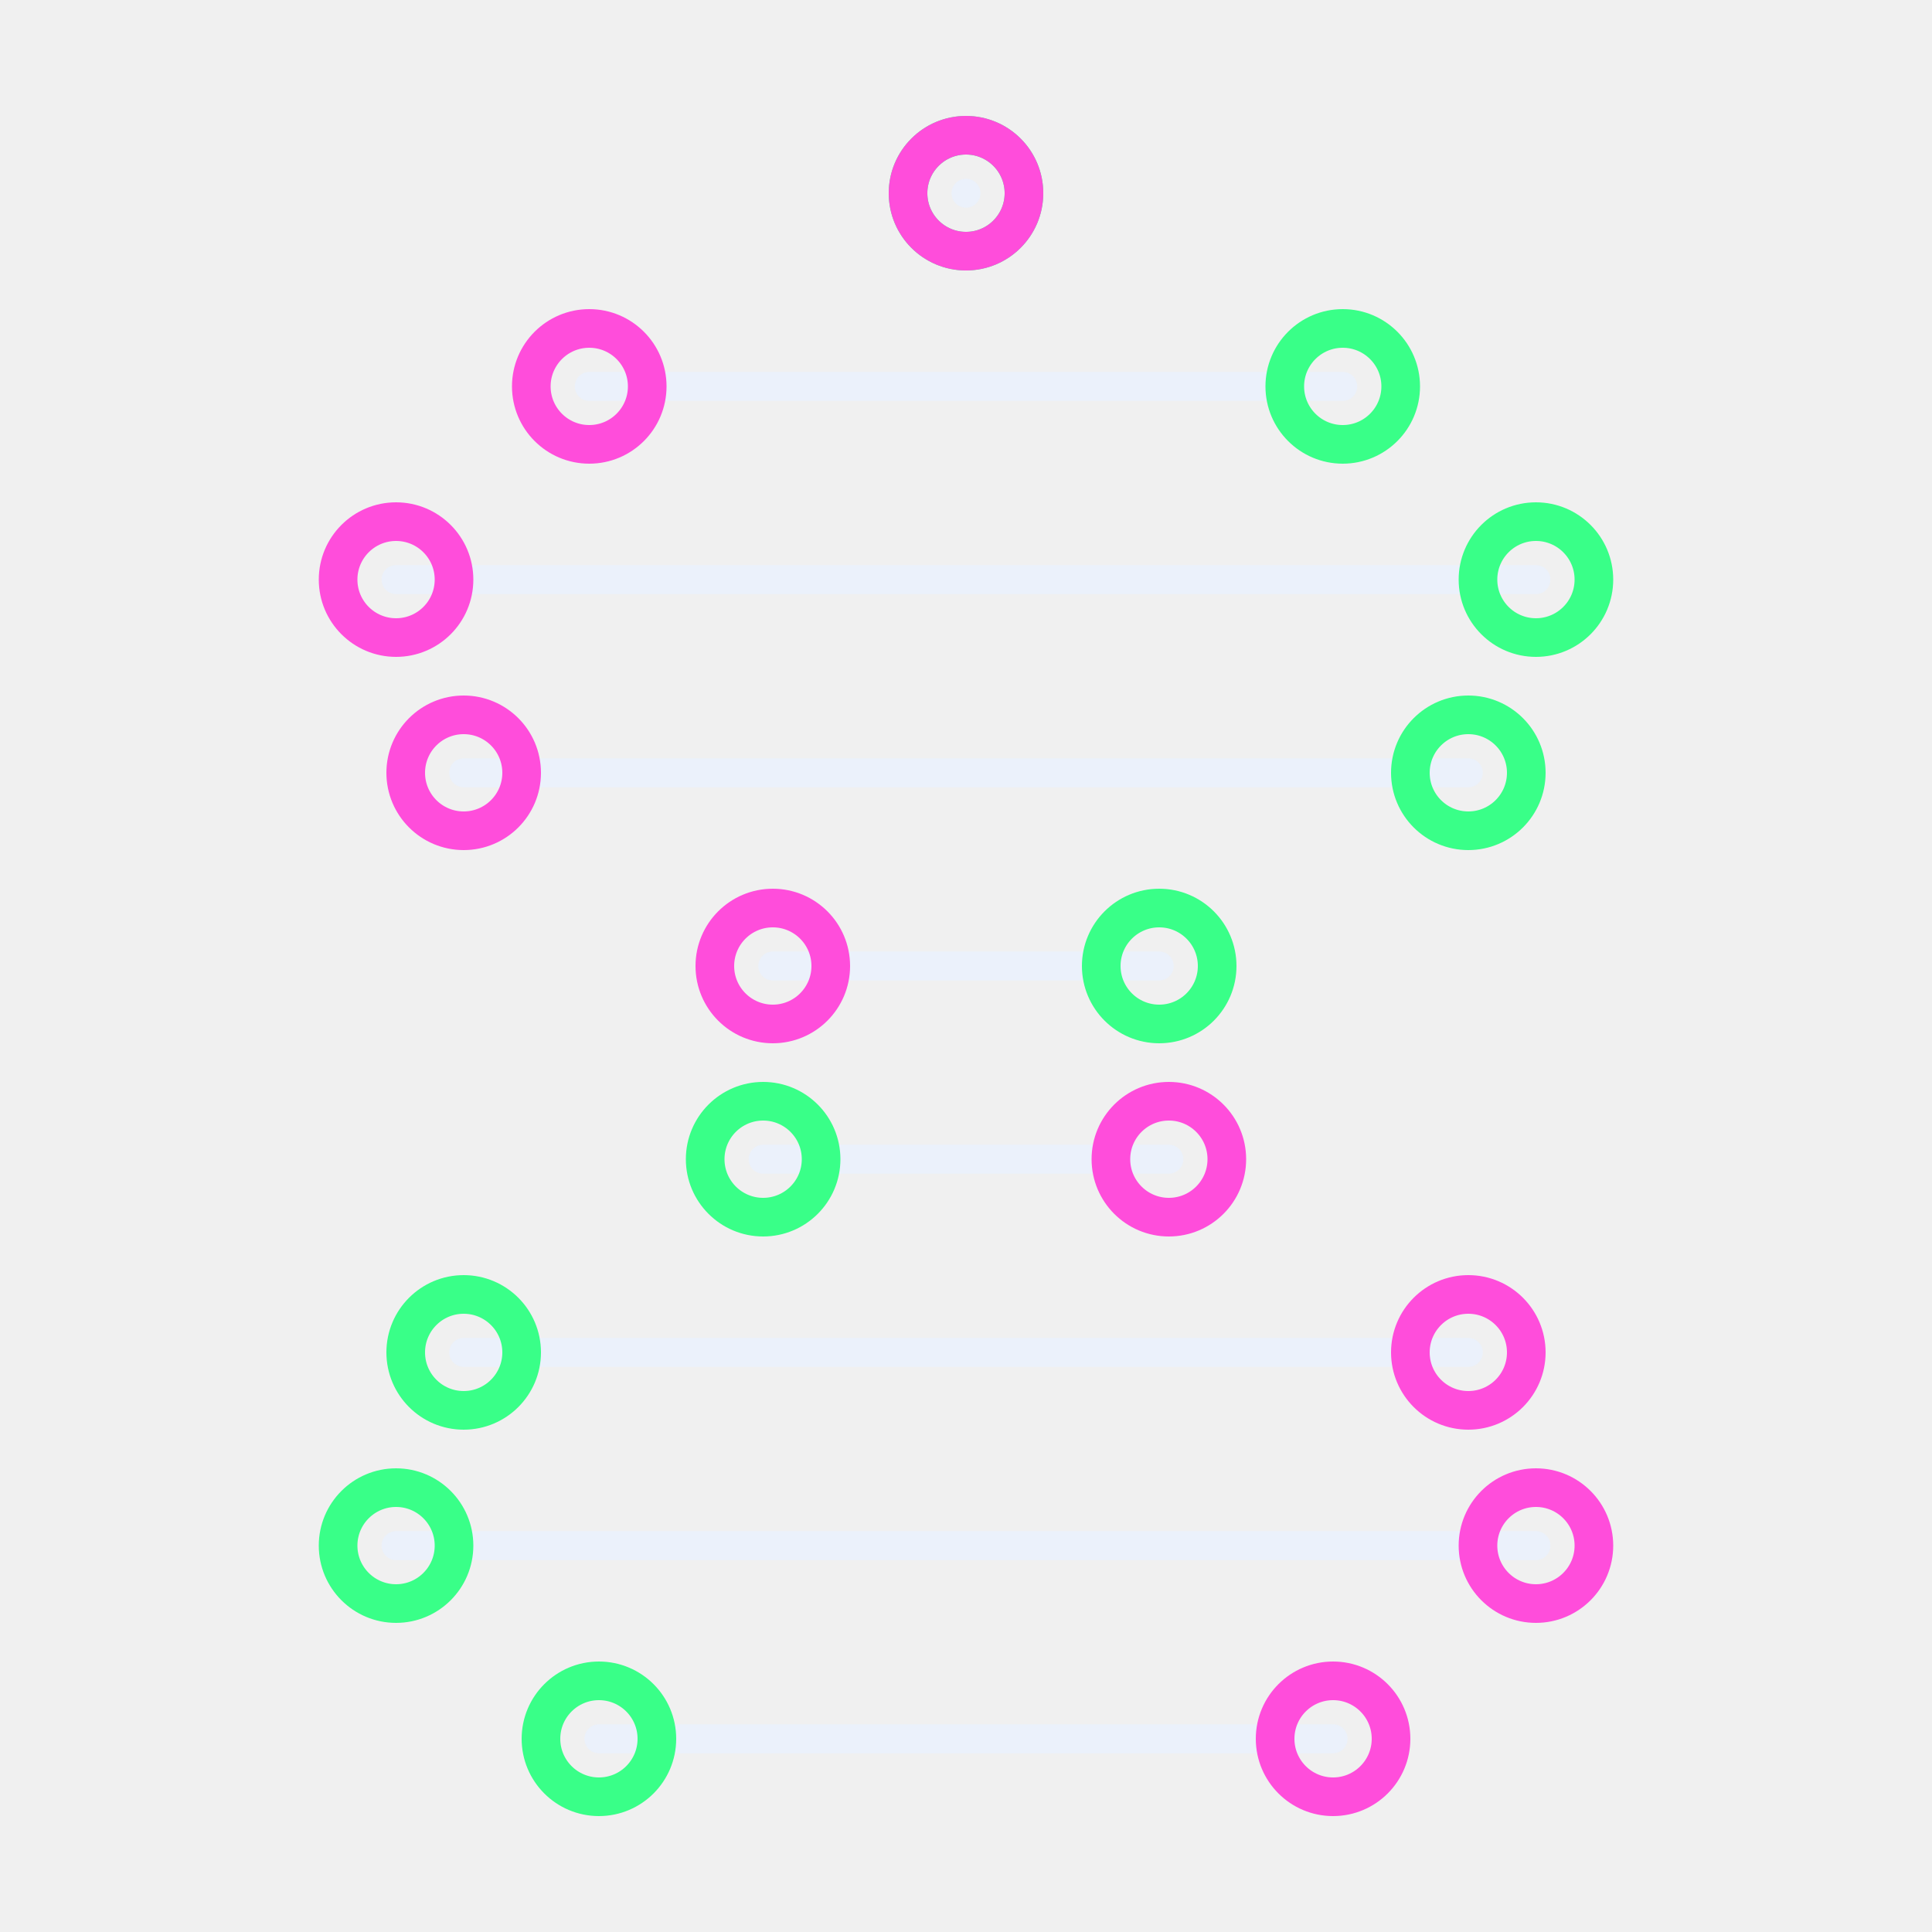
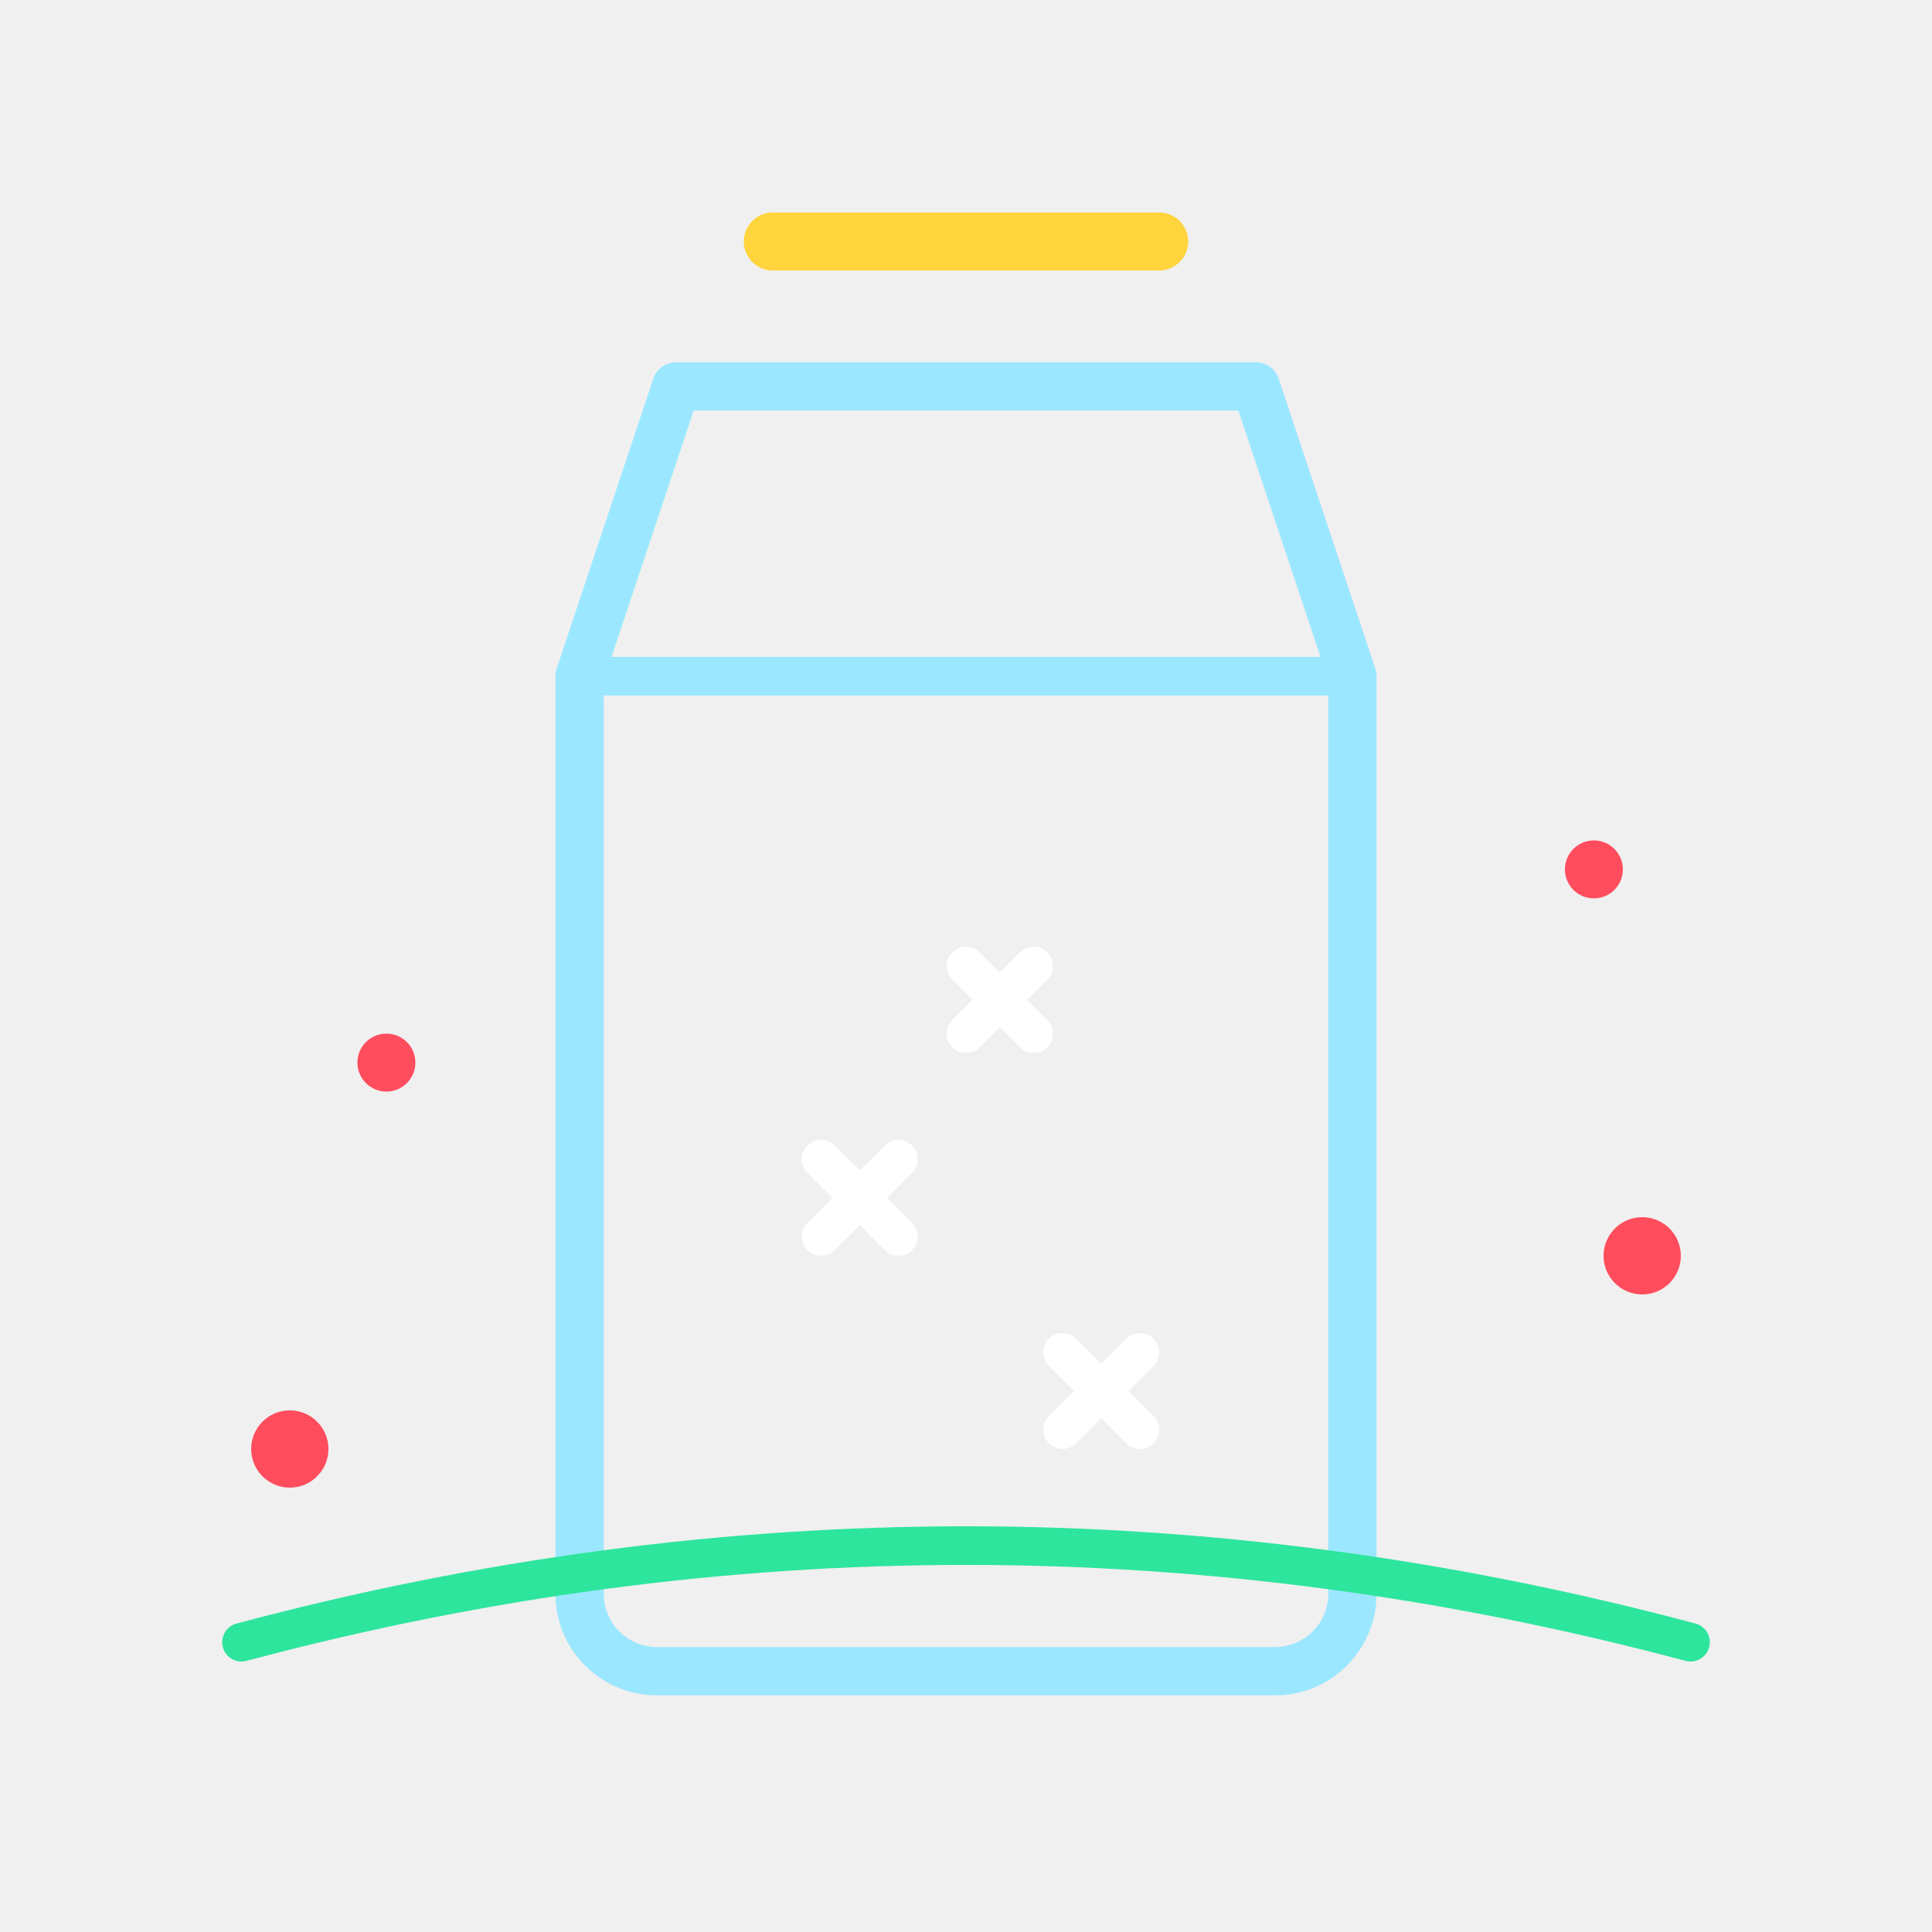
<svg xmlns="http://www.w3.org/2000/svg" viewBox="0 0 200 200" fill="none" stroke-linecap="round" stroke-linejoin="round">
-   <path d="M100 20L100 20" stroke="#E8F1FF" stroke-width="3" opacity=".7" />
-   <circle cx="100" cy="20" r="6" stroke="#39FF88" stroke-width="4" />
-   <circle cx="100" cy="20" r="6" stroke="#FF4DDB" stroke-width="4" />
-   <path d="M139 40L61 40" stroke="#E8F1FF" stroke-width="3" opacity=".7" />
-   <circle cx="139" cy="40" r="6" stroke="#39FF88" stroke-width="4" />
-   <circle cx="61" cy="40" r="6" stroke="#FF4DDB" stroke-width="4" />
-   <path d="M159 60L41 60" stroke="#E8F1FF" stroke-width="3" opacity=".7" />
-   <circle cx="159" cy="60" r="6" stroke="#39FF88" stroke-width="4" />
-   <circle cx="41" cy="60" r="6" stroke="#FF4DDB" stroke-width="4" />
-   <path d="M152 80L48 80" stroke="#E8F1FF" stroke-width="3" opacity=".7" />
-   <circle cx="152" cy="80" r="6" stroke="#39FF88" stroke-width="4" />
-   <circle cx="48" cy="80" r="6" stroke="#FF4DDB" stroke-width="4" />
-   <path d="M120 100L80 100" stroke="#E8F1FF" stroke-width="3" opacity=".7" />
-   <circle cx="120" cy="100" r="6" stroke="#39FF88" stroke-width="4" />
-   <circle cx="80" cy="100" r="6" stroke="#FF4DDB" stroke-width="4" />
-   <path d="M79 120L121 120" stroke="#E8F1FF" stroke-width="3" opacity=".7" />
-   <circle cx="79" cy="120" r="6" stroke="#39FF88" stroke-width="4" />
-   <circle cx="121" cy="120" r="6" stroke="#FF4DDB" stroke-width="4" />
-   <path d="M48 140L152 140" stroke="#E8F1FF" stroke-width="3" opacity=".7" />
-   <circle cx="48" cy="140" r="6" stroke="#39FF88" stroke-width="4" />
-   <circle cx="152" cy="140" r="6" stroke="#FF4DDB" stroke-width="4" />
-   <path d="M41 160L159 160" stroke="#E8F1FF" stroke-width="3" opacity=".7" />
-   <circle cx="41" cy="160" r="6" stroke="#39FF88" stroke-width="4" />
-   <circle cx="159" cy="160" r="6" stroke="#FF4DDB" stroke-width="4" />
-   <path d="M62 180L138 180" stroke="#E8F1FF" stroke-width="3" opacity=".7" />
-   <circle cx="62" cy="180" r="6" stroke="#39FF88" stroke-width="4" />
-   <circle cx="138" cy="180" r="6" stroke="#FF4DDB" stroke-width="4" />
+   <path d="M70 40H130L140 70V165a8 8 0 0 1-8 8H68a8 8 0 0 1-8-8V70Z" stroke="#9BE7FF" stroke-width="5" />
+   <path d="M60 70H140" stroke="#9BE7FF" stroke-width="4" />
+   <path d="M80 25H120" stroke="#FFD43D" stroke-width="6" />
+   <g stroke="#fff" stroke-width="4">
+     <path d="M85 120l8 8M93 120l-8 8M110 140l8 8M118 140l-8 8M100 100l7 7M107 100l-7 7" />
+   </g>
+   <g fill="#FF4D5E" stroke="none">
+     <circle cx="30" cy="150" r="4" />
+     <circle cx="170" cy="130" r="4" />
+     <circle cx="40" cy="110" r="3" />
+     <circle cx="165" cy="90" r="3" />
+   </g>
+   <path d="M25 170Q100 150 175 170" stroke="#2EE59D" stroke-width="4" />
</svg>
